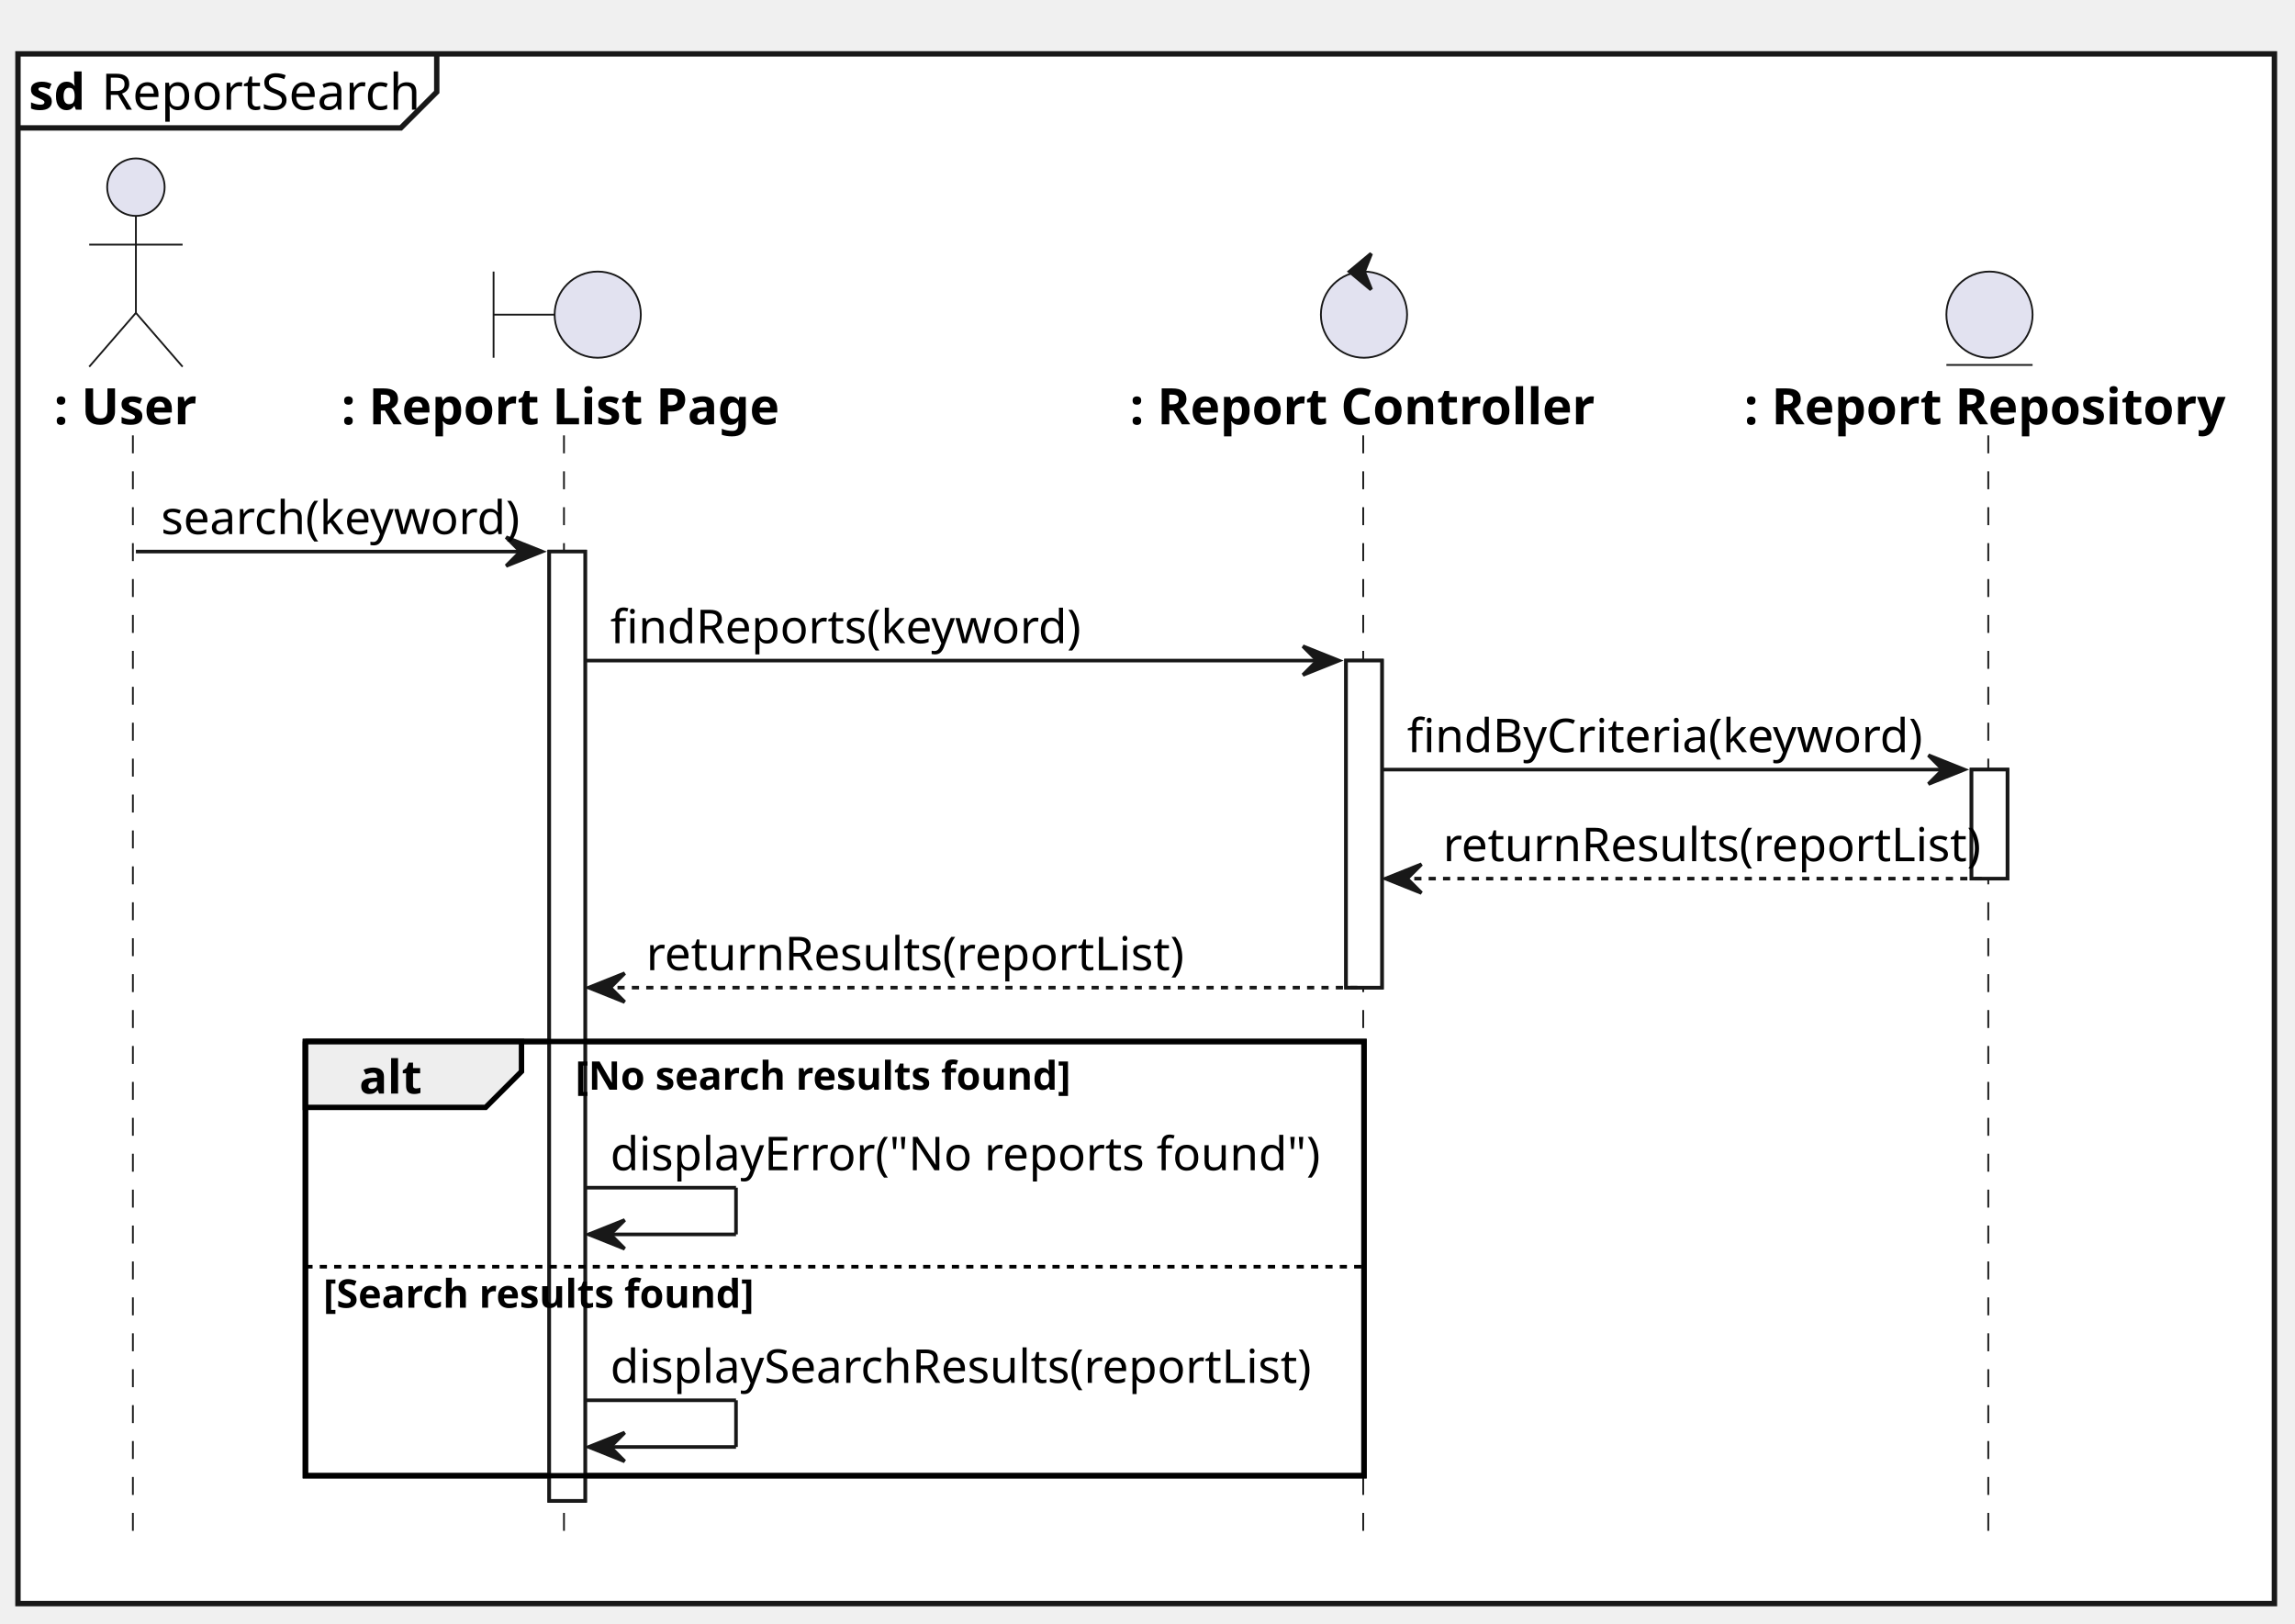
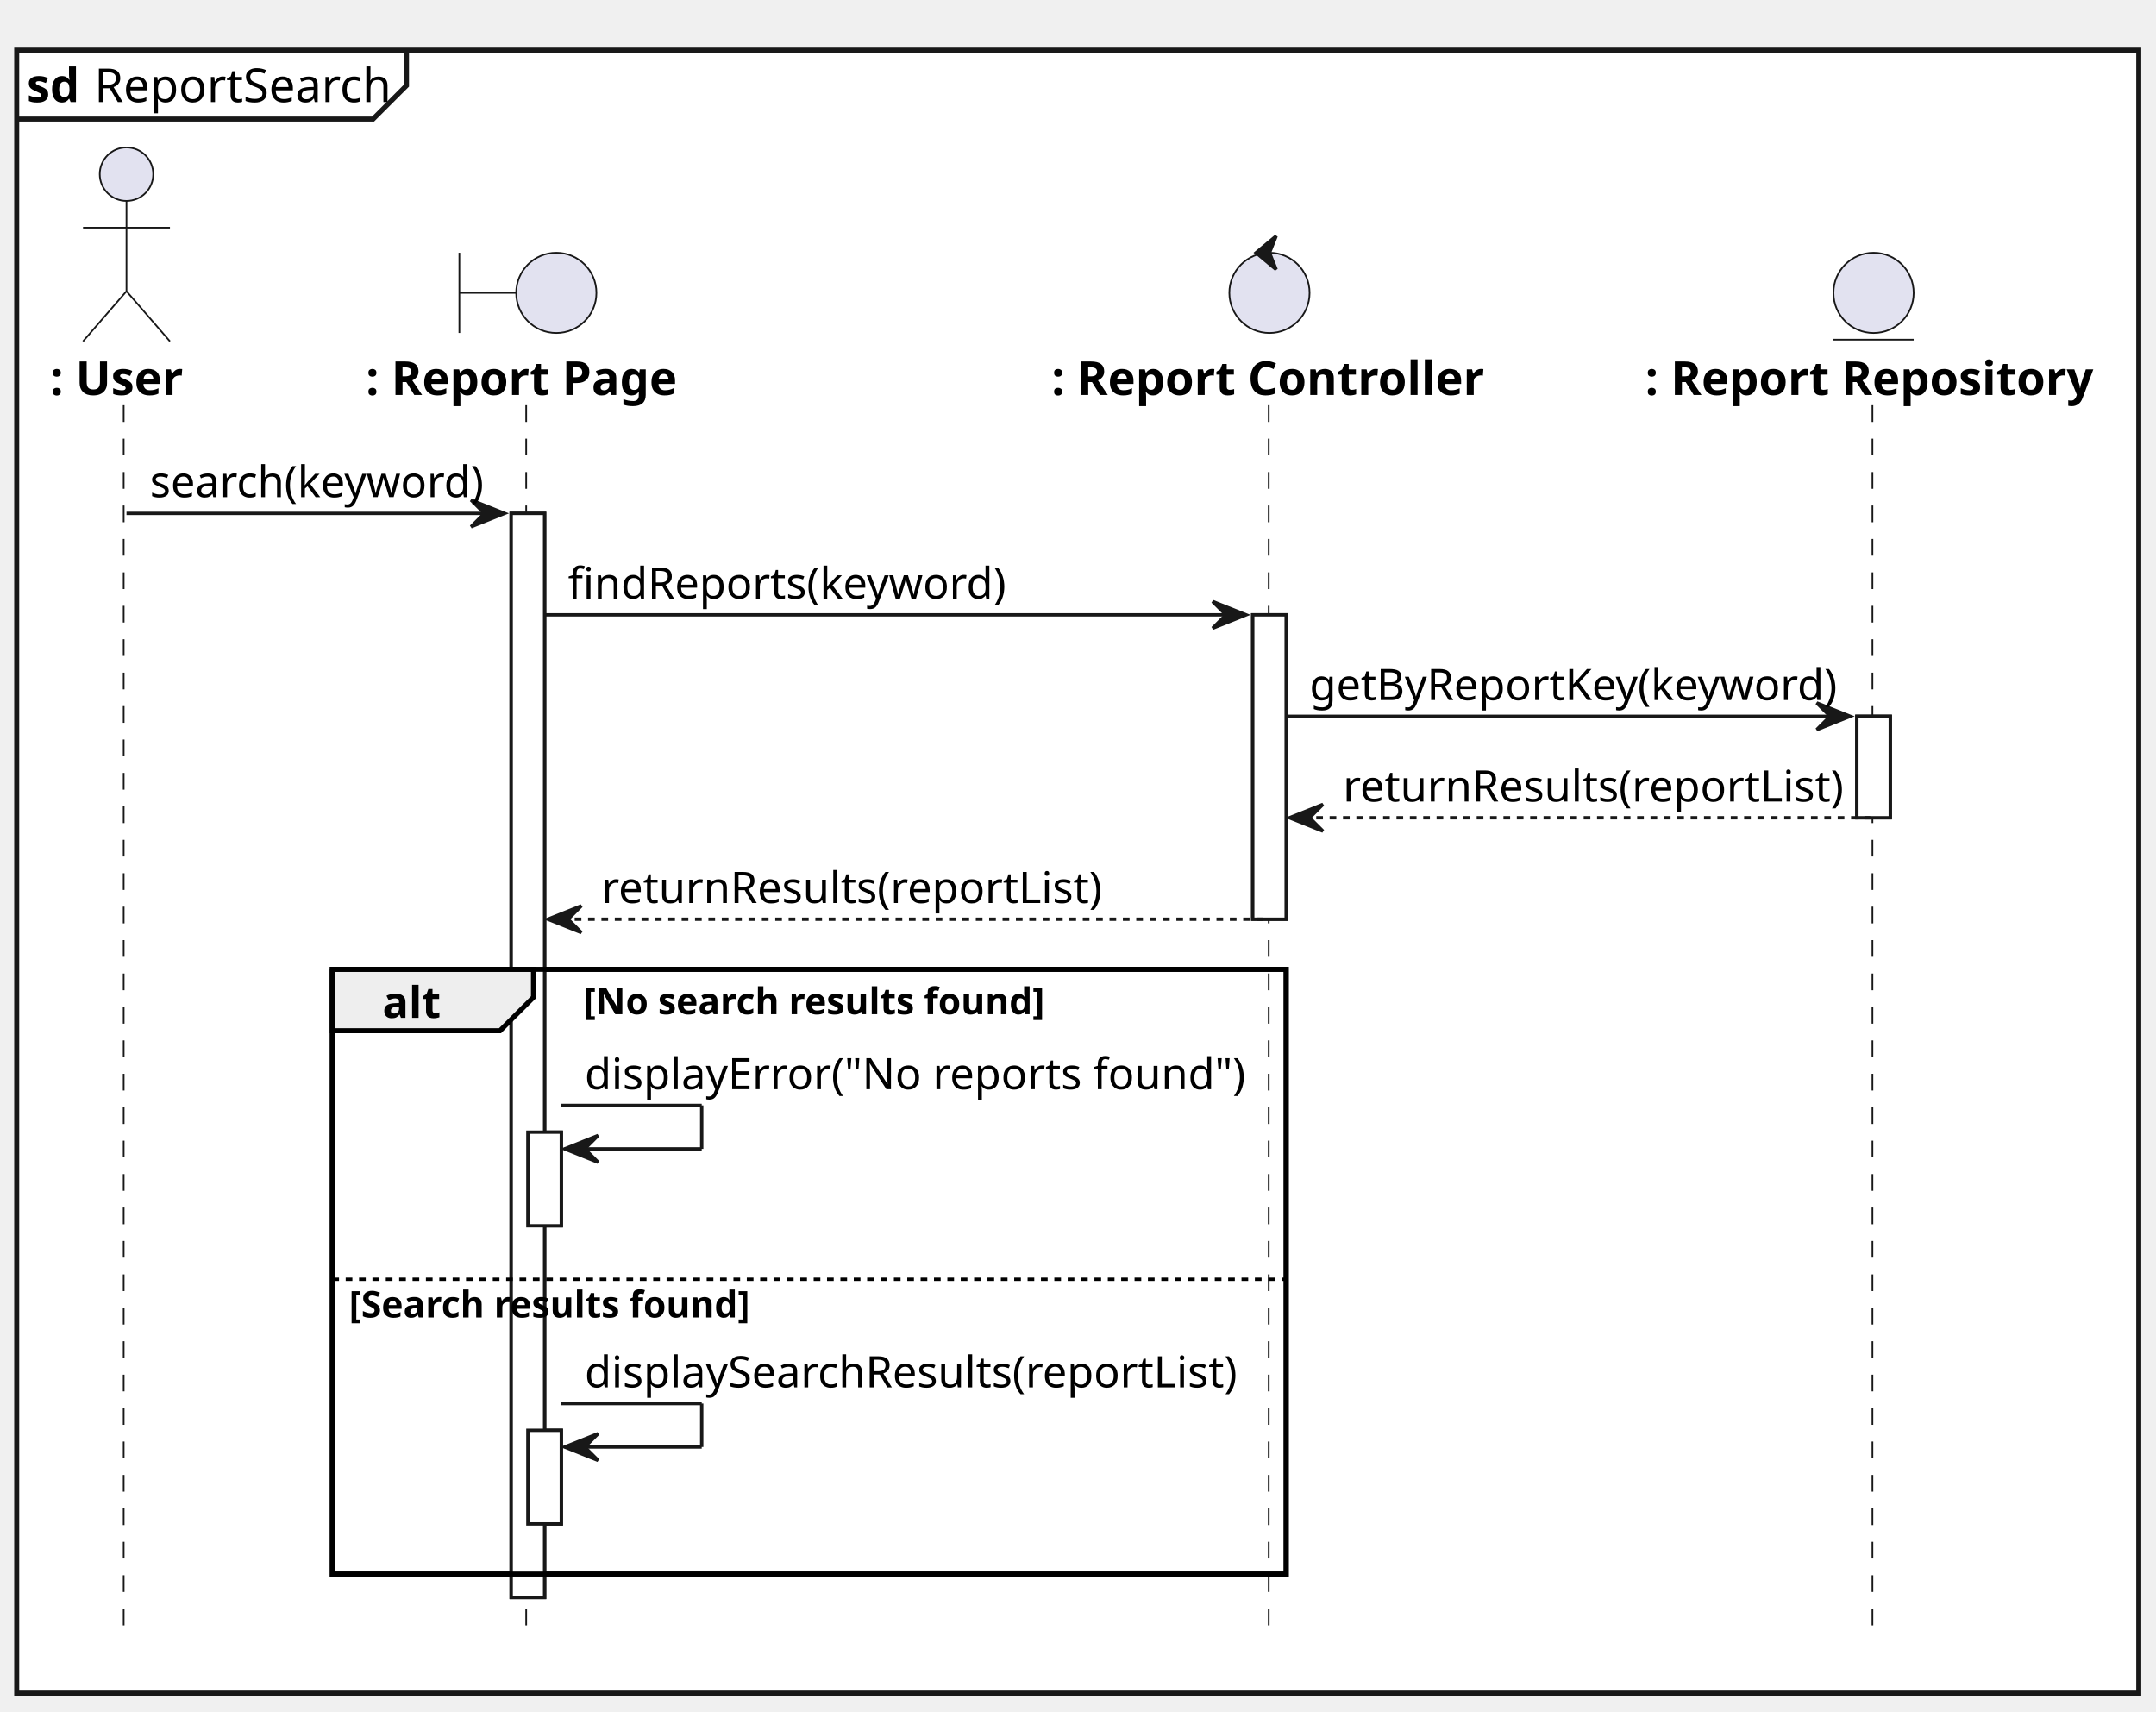
- <svg xmlns="http://www.w3.org/2000/svg" contentStyleType="text/css" data-diagram-type="SEQUENCE" height="452px" preserveAspectRatio="none" style="width:639px;height:452px;background:#FFFFFF;" version="1.1" viewBox="0 0 639 452" width="639px" zoomAndPan="magnify">
+ <svg xmlns="http://www.w3.org/2000/svg" contentStyleType="text/css" data-diagram-type="SEQUENCE" height="512px" preserveAspectRatio="none" style="width:645px;height:512px;background:#FFFFFF;" version="1.1" viewBox="0 0 645 512" width="645px" zoomAndPan="magnify">
  <defs />
  <g>
-     <rect fill="#FFFFFF" height="431.477" style="stroke:#181818;stroke-width:1.5;" width="628.273" x="5" y="15" />
+     <rect fill="#FFFFFF" height="491.477" style="stroke:#181818;stroke-width:1.5;" width="634.844" x="5" y="15" />
    <path d="M121.606,15 L121.606,25.609 L111.606,35.609 L5,35.609" fill="none" style="stroke:#181818;stroke-width:1.5;" />
    <text fill="#000000" font-family="sans-serif" font-size="14" font-weight="bold" lengthAdjust="spacing" textLength="16.338" x="8" y="30.533">sd</text>
    <text fill="#000000" font-family="sans-serif" font-size="14" lengthAdjust="spacing" textLength="86.379" x="28.227" y="30.533">ReportSearch</text>
    <g>
-       <rect fill="#FFFFFF" height="264.297" style="stroke:#181818;stroke-width:1;" width="10" x="152.926" y="153.57" />
+       <rect fill="#FFFFFF" height="324.297" style="stroke:#181818;stroke-width:1;" width="10" x="152.926" y="153.57" />
+     </g>
+     <g>
+       <rect fill="#FFFFFF" height="28" style="stroke:#181818;stroke-width:1;" width="10" x="157.926" y="338.68" />
+     </g>
+     <g>
+       <rect fill="#FFFFFF" height="28" style="stroke:#181818;stroke-width:1;" width="10" x="157.926" y="427.867" />
    </g>
    <g>
      <rect fill="#FFFFFF" height="91.055" style="stroke:#181818;stroke-width:1;" width="10" x="374.778" y="183.922" />
    </g>
    <g>
-       <rect fill="#FFFFFF" height="30.352" style="stroke:#181818;stroke-width:1;" width="10" x="548.935" y="214.273" />
+       <rect fill="#FFFFFF" height="30.352" style="stroke:#181818;stroke-width:1;" width="10" x="555.506" y="214.273" />
    </g>
-     <rect fill="none" height="120.891" style="stroke:#000000;stroke-width:1.5;" width="294.749" x="85.029" y="289.977" />
+     <rect fill="none" height="180.891" style="stroke:#000000;stroke-width:1.5;" width="285.359" x="99.419" y="289.977" />
    <g>
-       <rect fill="#000000" fill-opacity="0" height="306.648" width="8" x="33.841" y="121.219" />
-       <line style="stroke:#181818;stroke-width:0.5;stroke-dasharray:5,5;" x1="37" x2="37" y1="121.219" y2="427.867" />
+       <rect fill="#000000" fill-opacity="0" height="366.648" width="8" x="33.841" y="121.219" />
+       <line style="stroke:#181818;stroke-width:0.5;stroke-dasharray:5,5;" x1="37" x2="37" y1="121.219" y2="487.867" />
    </g>
    <g>
-       <rect fill="#000000" fill-opacity="0" height="306.648" width="8" x="153.926" y="121.219" />
-       <line style="stroke:#181818;stroke-width:0.5;stroke-dasharray:5,5;" x1="157.029" x2="157.029" y1="121.219" y2="427.867" />
+       <rect fill="#000000" fill-opacity="0" height="366.648" width="8" x="153.926" y="121.219" />
+       <line style="stroke:#181818;stroke-width:0.5;stroke-dasharray:5,5;" x1="157.419" x2="157.419" y1="121.219" y2="487.867" />
    </g>
    <g>
-       <rect fill="#000000" fill-opacity="0" height="306.648" width="8" x="375.778" y="121.219" />
-       <line style="stroke:#181818;stroke-width:0.5;stroke-dasharray:5,5;" x1="379.558" x2="379.558" y1="121.219" y2="427.867" />
+       <rect fill="#000000" fill-opacity="0" height="366.648" width="8" x="375.778" y="121.219" />
+       <line style="stroke:#181818;stroke-width:0.5;stroke-dasharray:5,5;" x1="379.558" x2="379.558" y1="121.219" y2="487.867" />
    </g>
    <g>
-       <rect fill="#000000" fill-opacity="0" height="306.648" width="8" x="549.935" y="121.219" />
-       <line style="stroke:#181818;stroke-width:0.5;stroke-dasharray:5,5;" x1="553.597" x2="553.597" y1="121.219" y2="427.867" />
+       <rect fill="#000000" fill-opacity="0" height="366.648" width="8" x="556.506" y="121.219" />
+       <line style="stroke:#181818;stroke-width:0.5;stroke-dasharray:5,5;" x1="560.168" x2="560.168" y1="121.219" y2="487.867" />
    </g>
    <g class="participant participant-head" data-participant="User">
      <text fill="#000000" font-family="sans-serif" font-size="14" font-weight="bold" lengthAdjust="spacing" textLength="39.683" x="15" y="118.143">: User</text>
      <ellipse cx="37.841" cy="52.109" fill="#E2E2F0" rx="8" ry="8" style="stroke:#181818;stroke-width:0.5;" />
      <path d="M37.841,60.109 L37.841,87.109 M24.841,68.109 L50.841,68.109 M37.841,87.109 L24.841,102.109 M37.841,87.109 L50.841,102.109" fill="none" style="stroke:#181818;stroke-width:0.5;" />
    </g>
    <g class="participant participant-head" data-participant="ReportListPage">
-       <text fill="#000000" font-family="sans-serif" font-size="14" font-weight="bold" lengthAdjust="spacing" textLength="119.793" x="95.029" y="118.143">: Report List Page</text>
+       <text fill="#000000" font-family="sans-serif" font-size="14" font-weight="bold" lengthAdjust="spacing" textLength="91.014" x="109.419" y="118.143">: Report Page</text>
      <path d="M137.426,75.609 L137.426,99.609 M137.426,87.609 L154.426,87.609" fill="none" style="stroke:#181818;stroke-width:0.5;" />
      <ellipse cx="166.426" cy="87.609" fill="#E2E2F0" rx="12" ry="12" style="stroke:#181818;stroke-width:0.5;" />
    </g>
    <g class="participant participant-head" data-participant="ReportController">
      <text fill="#000000" font-family="sans-serif" font-size="14" font-weight="bold" lengthAdjust="spacing" textLength="124.441" x="314.558" y="118.143">: Report Controller</text>
      <ellipse cx="379.778" cy="87.609" fill="#E2E2F0" rx="12" ry="12" style="stroke:#181818;stroke-width:0.5;" />
      <polygon fill="#181818" points="375.778,75.609,381.778,70.609,379.778,75.609,381.778,80.609,375.778,75.609" style="stroke:#181818;stroke-width:1;" />
    </g>
    <g class="participant participant-head" data-participant="ReportRepository">
-       <text fill="#000000" font-family="sans-serif" font-size="14" font-weight="bold" lengthAdjust="spacing" textLength="130.676" x="485.597" y="118.143">: Report Repository</text>
-       <ellipse cx="553.935" cy="87.609" fill="#E2E2F0" rx="12" ry="12" style="stroke:#181818;stroke-width:0.5;" />
-       <line style="stroke:#181818;stroke-width:0.5;" x1="541.935" x2="565.935" y1="101.609" y2="101.609" />
+       <text fill="#000000" font-family="sans-serif" font-size="14" font-weight="bold" lengthAdjust="spacing" textLength="130.676" x="492.168" y="118.143">: Report Repository</text>
+       <ellipse cx="560.506" cy="87.609" fill="#E2E2F0" rx="12" ry="12" style="stroke:#181818;stroke-width:0.5;" />
+       <line style="stroke:#181818;stroke-width:0.5;" x1="548.506" x2="572.506" y1="101.609" y2="101.609" />
    </g>
    <g>
-       <rect fill="#FFFFFF" height="264.297" style="stroke:#181818;stroke-width:1;" width="10" x="152.926" y="153.57" />
+       <rect fill="#FFFFFF" height="324.297" style="stroke:#181818;stroke-width:1;" width="10" x="152.926" y="153.57" />
+     </g>
+     <g>
+       <rect fill="#FFFFFF" height="28" style="stroke:#181818;stroke-width:1;" width="10" x="157.926" y="338.68" />
+     </g>
+     <g>
+       <rect fill="#FFFFFF" height="28" style="stroke:#181818;stroke-width:1;" width="10" x="157.926" y="427.867" />
    </g>
    <g>
      <rect fill="#FFFFFF" height="91.055" style="stroke:#181818;stroke-width:1;" width="10" x="374.778" y="183.922" />
    </g>
    <g>
-       <rect fill="#FFFFFF" height="30.352" style="stroke:#181818;stroke-width:1;" width="10" x="548.935" y="214.273" />
+       <rect fill="#FFFFFF" height="30.352" style="stroke:#181818;stroke-width:1;" width="10" x="555.506" y="214.273" />
    </g>
    <g class="message" data-participant-1="User" data-participant-2="ReportListPage">
      <polygon fill="#181818" points="140.926,149.57,150.926,153.57,140.926,157.57,144.926,153.57" style="stroke:#181818;stroke-width:1;" />
      <line style="stroke:#181818;stroke-width:1;" x1="37.841" x2="146.926" y1="153.57" y2="153.57" />
      <text fill="#000000" font-family="sans-serif" font-size="13" lengthAdjust="spacing" textLength="96.085" x="44.841" y="148.714">search(keyword)</text>
    </g>
    <g class="message" data-participant-1="ReportListPage" data-participant-2="ReportController">
      <polygon fill="#181818" points="362.778,179.922,372.778,183.922,362.778,187.922,366.778,183.922" style="stroke:#181818;stroke-width:1;" />
      <line style="stroke:#181818;stroke-width:1;" x1="162.926" x2="368.778" y1="183.922" y2="183.922" />
      <text fill="#000000" font-family="sans-serif" font-size="13" lengthAdjust="spacing" textLength="123.544" x="169.926" y="179.065">findReports(keyword)</text>
    </g>
    <g class="message" data-participant-1="ReportController" data-participant-2="ReportRepository">
-       <polygon fill="#181818" points="536.935,210.273,546.935,214.273,536.935,218.273,540.935,214.273" style="stroke:#181818;stroke-width:1;" />
-       <line style="stroke:#181818;stroke-width:1;" x1="384.778" x2="542.935" y1="214.273" y2="214.273" />
-       <text fill="#000000" font-family="sans-serif" font-size="13" lengthAdjust="spacing" textLength="135.091" x="391.778" y="209.417">findByCriteria(keyword)</text>
+       <polygon fill="#181818" points="543.506,210.273,553.506,214.273,543.506,218.273,547.506,214.273" style="stroke:#181818;stroke-width:1;" />
+       <line style="stroke:#181818;stroke-width:1;" x1="384.778" x2="549.506" y1="214.273" y2="214.273" />
+       <text fill="#000000" font-family="sans-serif" font-size="13" lengthAdjust="spacing" textLength="151.728" x="391.778" y="209.417">getByReportKey(keyword)</text>
    </g>
    <g class="message" data-participant-1="ReportRepository" data-participant-2="ReportController">
      <polygon fill="#181818" points="395.778,240.625,385.778,244.625,395.778,248.625,391.778,244.625" style="stroke:#181818;stroke-width:1;" />
-       <line style="stroke:#181818;stroke-width:1;stroke-dasharray:2,2;" x1="389.778" x2="552.935" y1="244.625" y2="244.625" />
+       <line style="stroke:#181818;stroke-width:1;stroke-dasharray:2,2;" x1="389.778" x2="559.506" y1="244.625" y2="244.625" />
      <text fill="#000000" font-family="sans-serif" font-size="13" lengthAdjust="spacing" textLength="140.156" x="401.778" y="239.769">returnResults(reportList)</text>
    </g>
    <g class="message" data-participant-1="ReportController" data-participant-2="ReportListPage">
      <polygon fill="#181818" points="173.926,270.977,163.926,274.977,173.926,278.977,169.926,274.977" style="stroke:#181818;stroke-width:1;" />
      <line style="stroke:#181818;stroke-width:1;stroke-dasharray:2,2;" x1="167.926" x2="378.778" y1="274.977" y2="274.977" />
      <text fill="#000000" font-family="sans-serif" font-size="13" lengthAdjust="spacing" textLength="140.156" x="179.926" y="270.12">returnResults(reportList)</text>
    </g>
-     <path d="M85.029,289.977 L145.2,289.977 L145.2,298.328 L135.2,308.328 L85.029,308.328 L85.029,289.977" fill="#EEEEEE" style="stroke:#000000;stroke-width:1.5;" />
-     <rect fill="none" height="120.891" style="stroke:#000000;stroke-width:1.5;" width="294.749" x="85.029" y="289.977" />
-     <text fill="#000000" font-family="sans-serif" font-size="13" font-weight="bold" lengthAdjust="spacing" textLength="15.171" x="100.029" y="304.472">alt</text>
-     <text fill="#000000" font-family="sans-serif" font-size="11" font-weight="bold" lengthAdjust="spacing" textLength="133.241" x="160.2" y="303.396">[No search results found]</text>
+     <path d="M99.419,289.977 L159.59,289.977 L159.59,298.328 L149.59,308.328 L99.419,308.328 L99.419,289.977" fill="#EEEEEE" style="stroke:#000000;stroke-width:1.5;" />
+     <rect fill="none" height="180.891" style="stroke:#000000;stroke-width:1.5;" width="285.359" x="99.419" y="289.977" />
+     <text fill="#000000" font-family="sans-serif" font-size="13" font-weight="bold" lengthAdjust="spacing" textLength="15.171" x="114.419" y="304.472">alt</text>
+     <text fill="#000000" font-family="sans-serif" font-size="11" font-weight="bold" lengthAdjust="spacing" textLength="133.241" x="174.59" y="303.396">[No search results found]</text>
    <g class="message" data-participant-1="ReportListPage" data-participant-2="ReportListPage">
-       <line style="stroke:#181818;stroke-width:1;" x1="162.926" x2="204.926" y1="330.68" y2="330.68" />
-       <line style="stroke:#181818;stroke-width:1;" x1="204.926" x2="204.926" y1="330.68" y2="343.68" />
-       <line style="stroke:#181818;stroke-width:1;" x1="163.926" x2="204.926" y1="343.68" y2="343.68" />
-       <polygon fill="#181818" points="173.926,339.68,163.926,343.68,173.926,347.68,169.926,343.68" style="stroke:#181818;stroke-width:1;" />
-       <text fill="#000000" font-family="sans-serif" font-size="13" lengthAdjust="spacing" textLength="184.076" x="169.926" y="325.823">displayError("No reports found")</text>
+       <line style="stroke:#181818;stroke-width:1;" x1="167.926" x2="209.926" y1="330.68" y2="330.68" />
+       <line style="stroke:#181818;stroke-width:1;" x1="209.926" x2="209.926" y1="330.68" y2="343.68" />
+       <line style="stroke:#181818;stroke-width:1;" x1="168.926" x2="209.926" y1="343.68" y2="343.68" />
+       <polygon fill="#181818" points="178.926,339.68,168.926,343.68,178.926,347.68,174.926,343.68" style="stroke:#181818;stroke-width:1;" />
+       <text fill="#000000" font-family="sans-serif" font-size="13" lengthAdjust="spacing" textLength="184.076" x="174.926" y="325.823">displayError("No reports found")</text>
    </g>
-     <line style="stroke:#000000;stroke-width:1;stroke-dasharray:2,2;" x1="85.029" x2="379.778" y1="352.68" y2="352.68" />
-     <text fill="#000000" font-family="sans-serif" font-size="11" font-weight="bold" lengthAdjust="spacing" textLength="116.741" x="90.029" y="364.099">[Search results found]</text>
+     <line style="stroke:#000000;stroke-width:1;stroke-dasharray:2,2;" x1="99.419" x2="384.778" y1="382.68" y2="382.68" />
+     <text fill="#000000" font-family="sans-serif" font-size="11" font-weight="bold" lengthAdjust="spacing" textLength="116.741" x="104.419" y="394.099">[Search results found]</text>
    <g class="message" data-participant-1="ReportListPage" data-participant-2="ReportListPage">
-       <line style="stroke:#181818;stroke-width:1;" x1="162.926" x2="204.926" y1="389.867" y2="389.867" />
-       <line style="stroke:#181818;stroke-width:1;" x1="204.926" x2="204.926" y1="389.867" y2="402.867" />
-       <line style="stroke:#181818;stroke-width:1;" x1="163.926" x2="204.926" y1="402.867" y2="402.867" />
-       <polygon fill="#181818" points="173.926,398.867,163.926,402.867,173.926,406.867,169.926,402.867" style="stroke:#181818;stroke-width:1;" />
-       <text fill="#000000" font-family="sans-serif" font-size="13" lengthAdjust="spacing" textLength="187.852" x="169.926" y="385.011">displaySearchResults(reportList)</text>
+       <line style="stroke:#181818;stroke-width:1;" x1="167.926" x2="209.926" y1="419.867" y2="419.867" />
+       <line style="stroke:#181818;stroke-width:1;" x1="209.926" x2="209.926" y1="419.867" y2="432.867" />
+       <line style="stroke:#181818;stroke-width:1;" x1="168.926" x2="209.926" y1="432.867" y2="432.867" />
+       <polygon fill="#181818" points="178.926,428.867,168.926,432.867,178.926,436.867,174.926,432.867" style="stroke:#181818;stroke-width:1;" />
+       <text fill="#000000" font-family="sans-serif" font-size="13" lengthAdjust="spacing" textLength="187.852" x="174.926" y="415.011">displaySearchResults(reportList)</text>
    </g>
  </g>
</svg>
